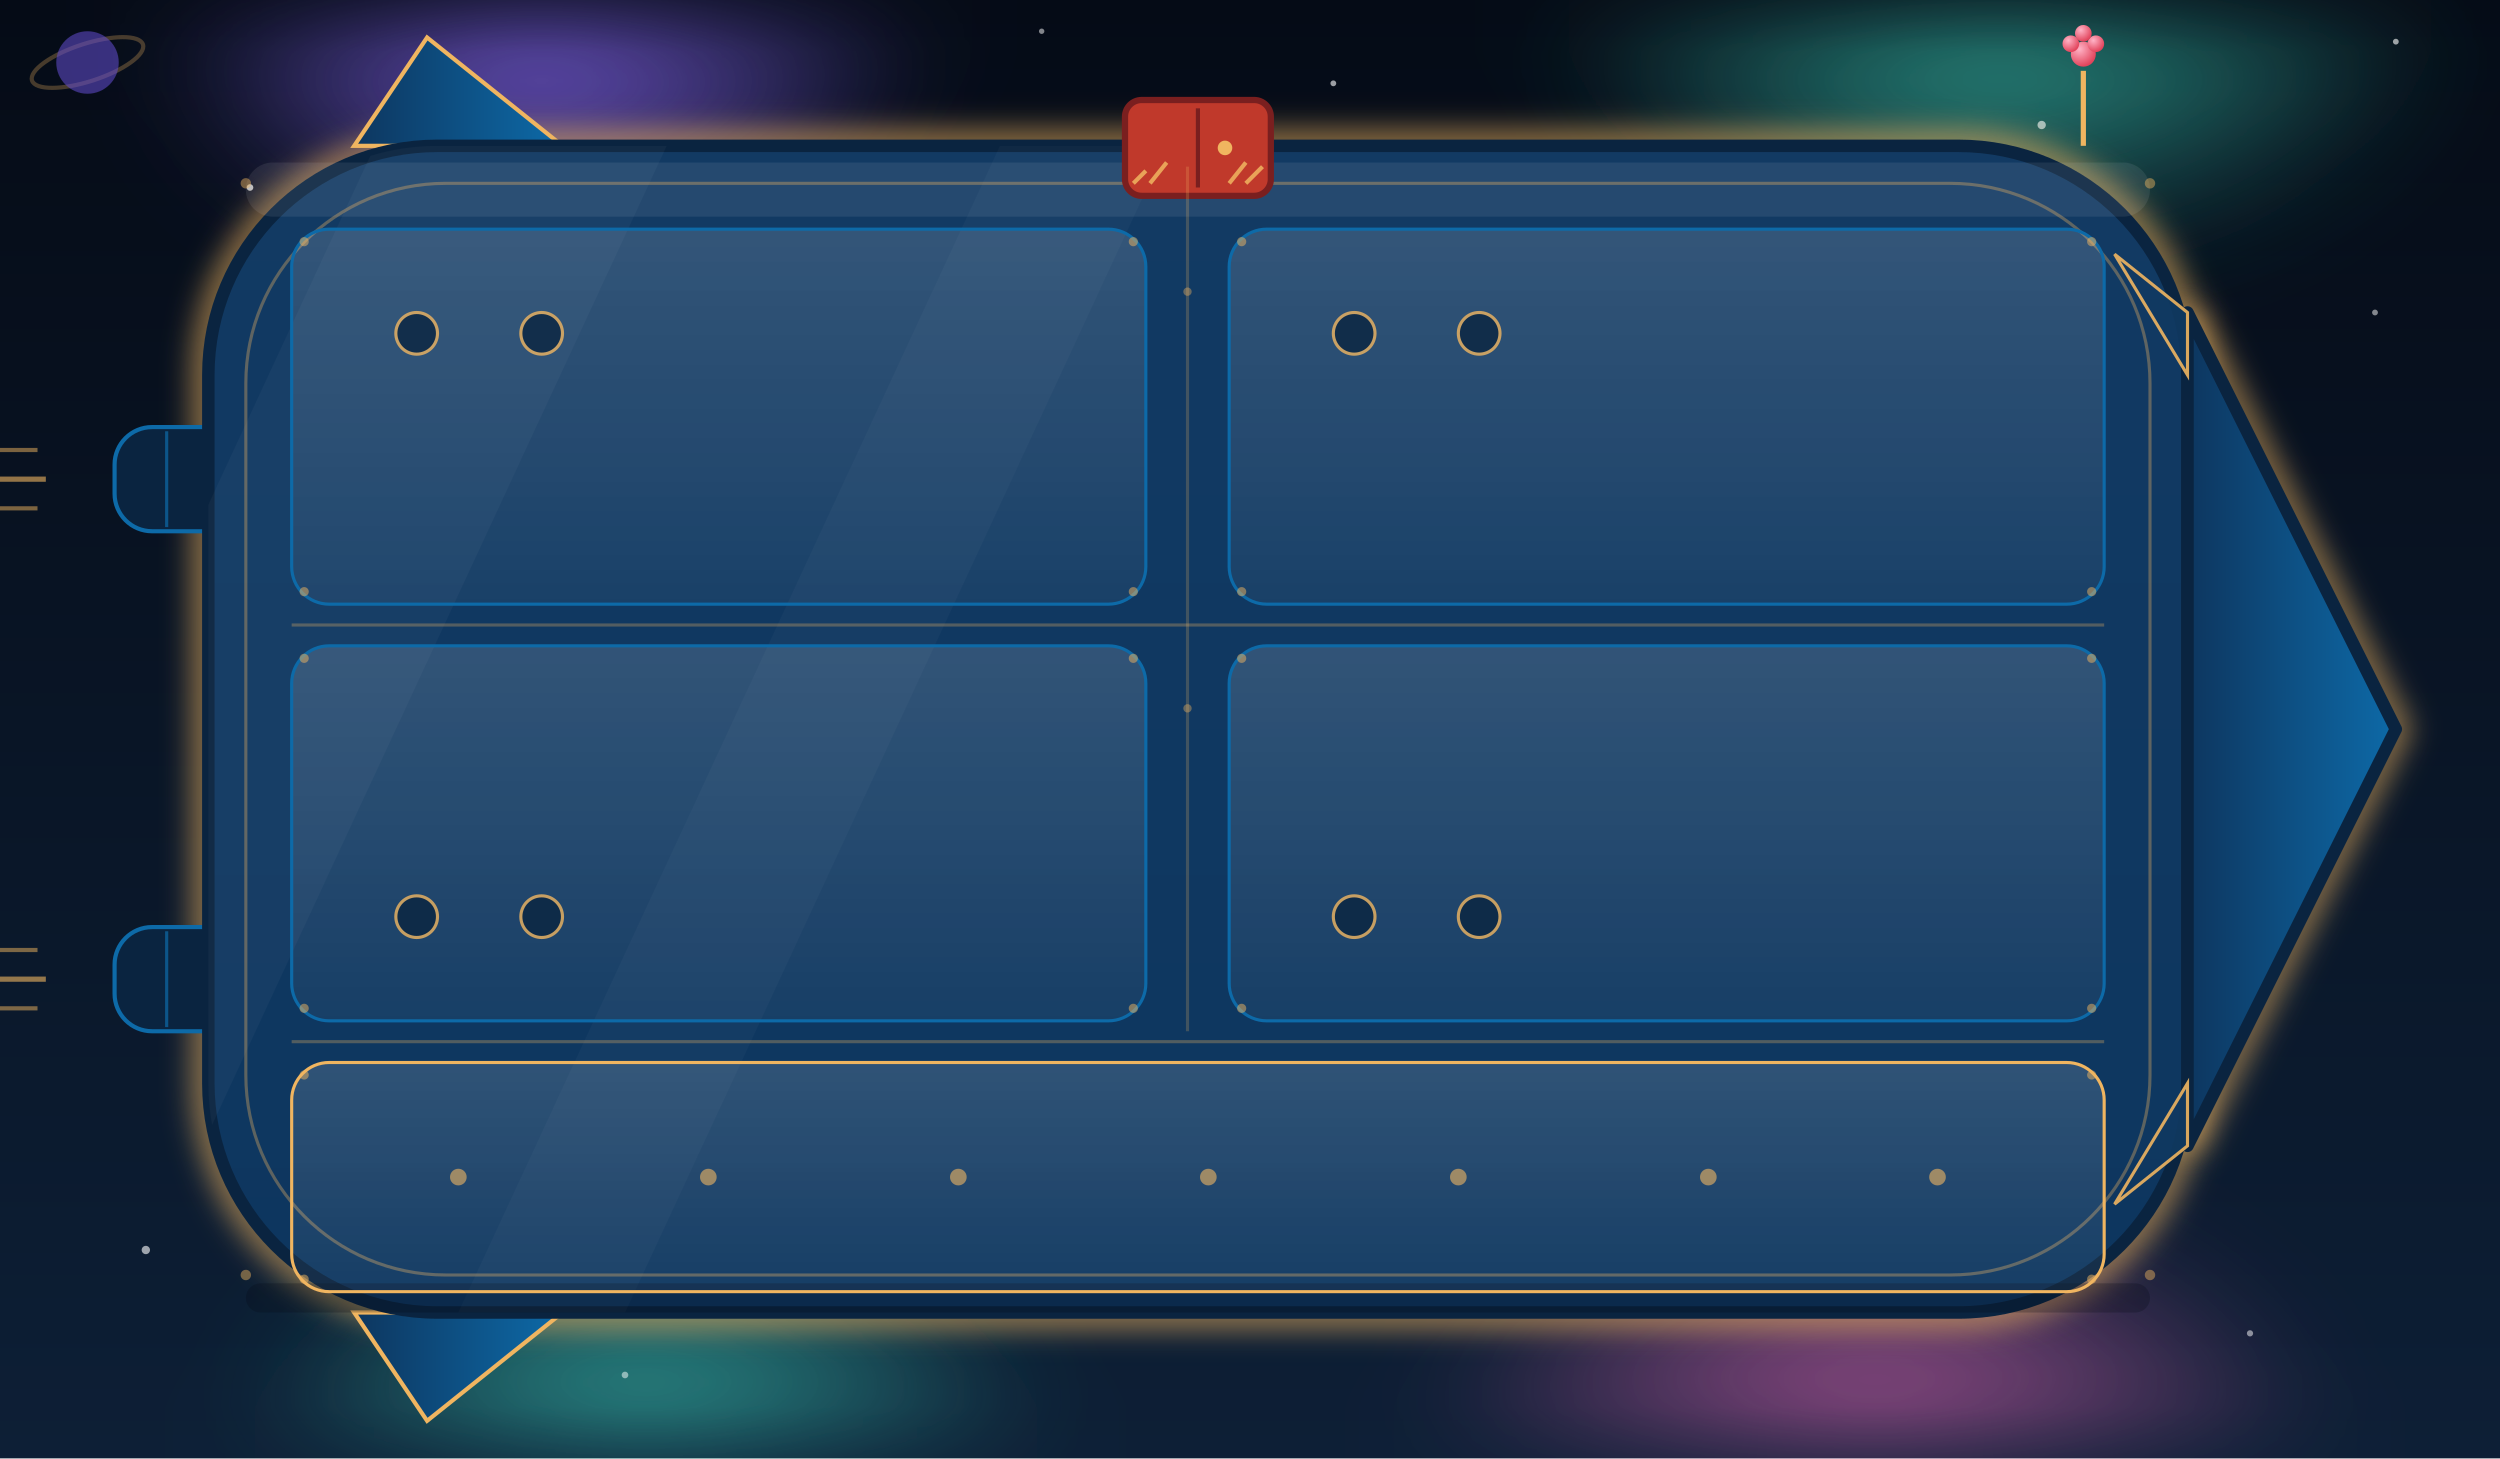
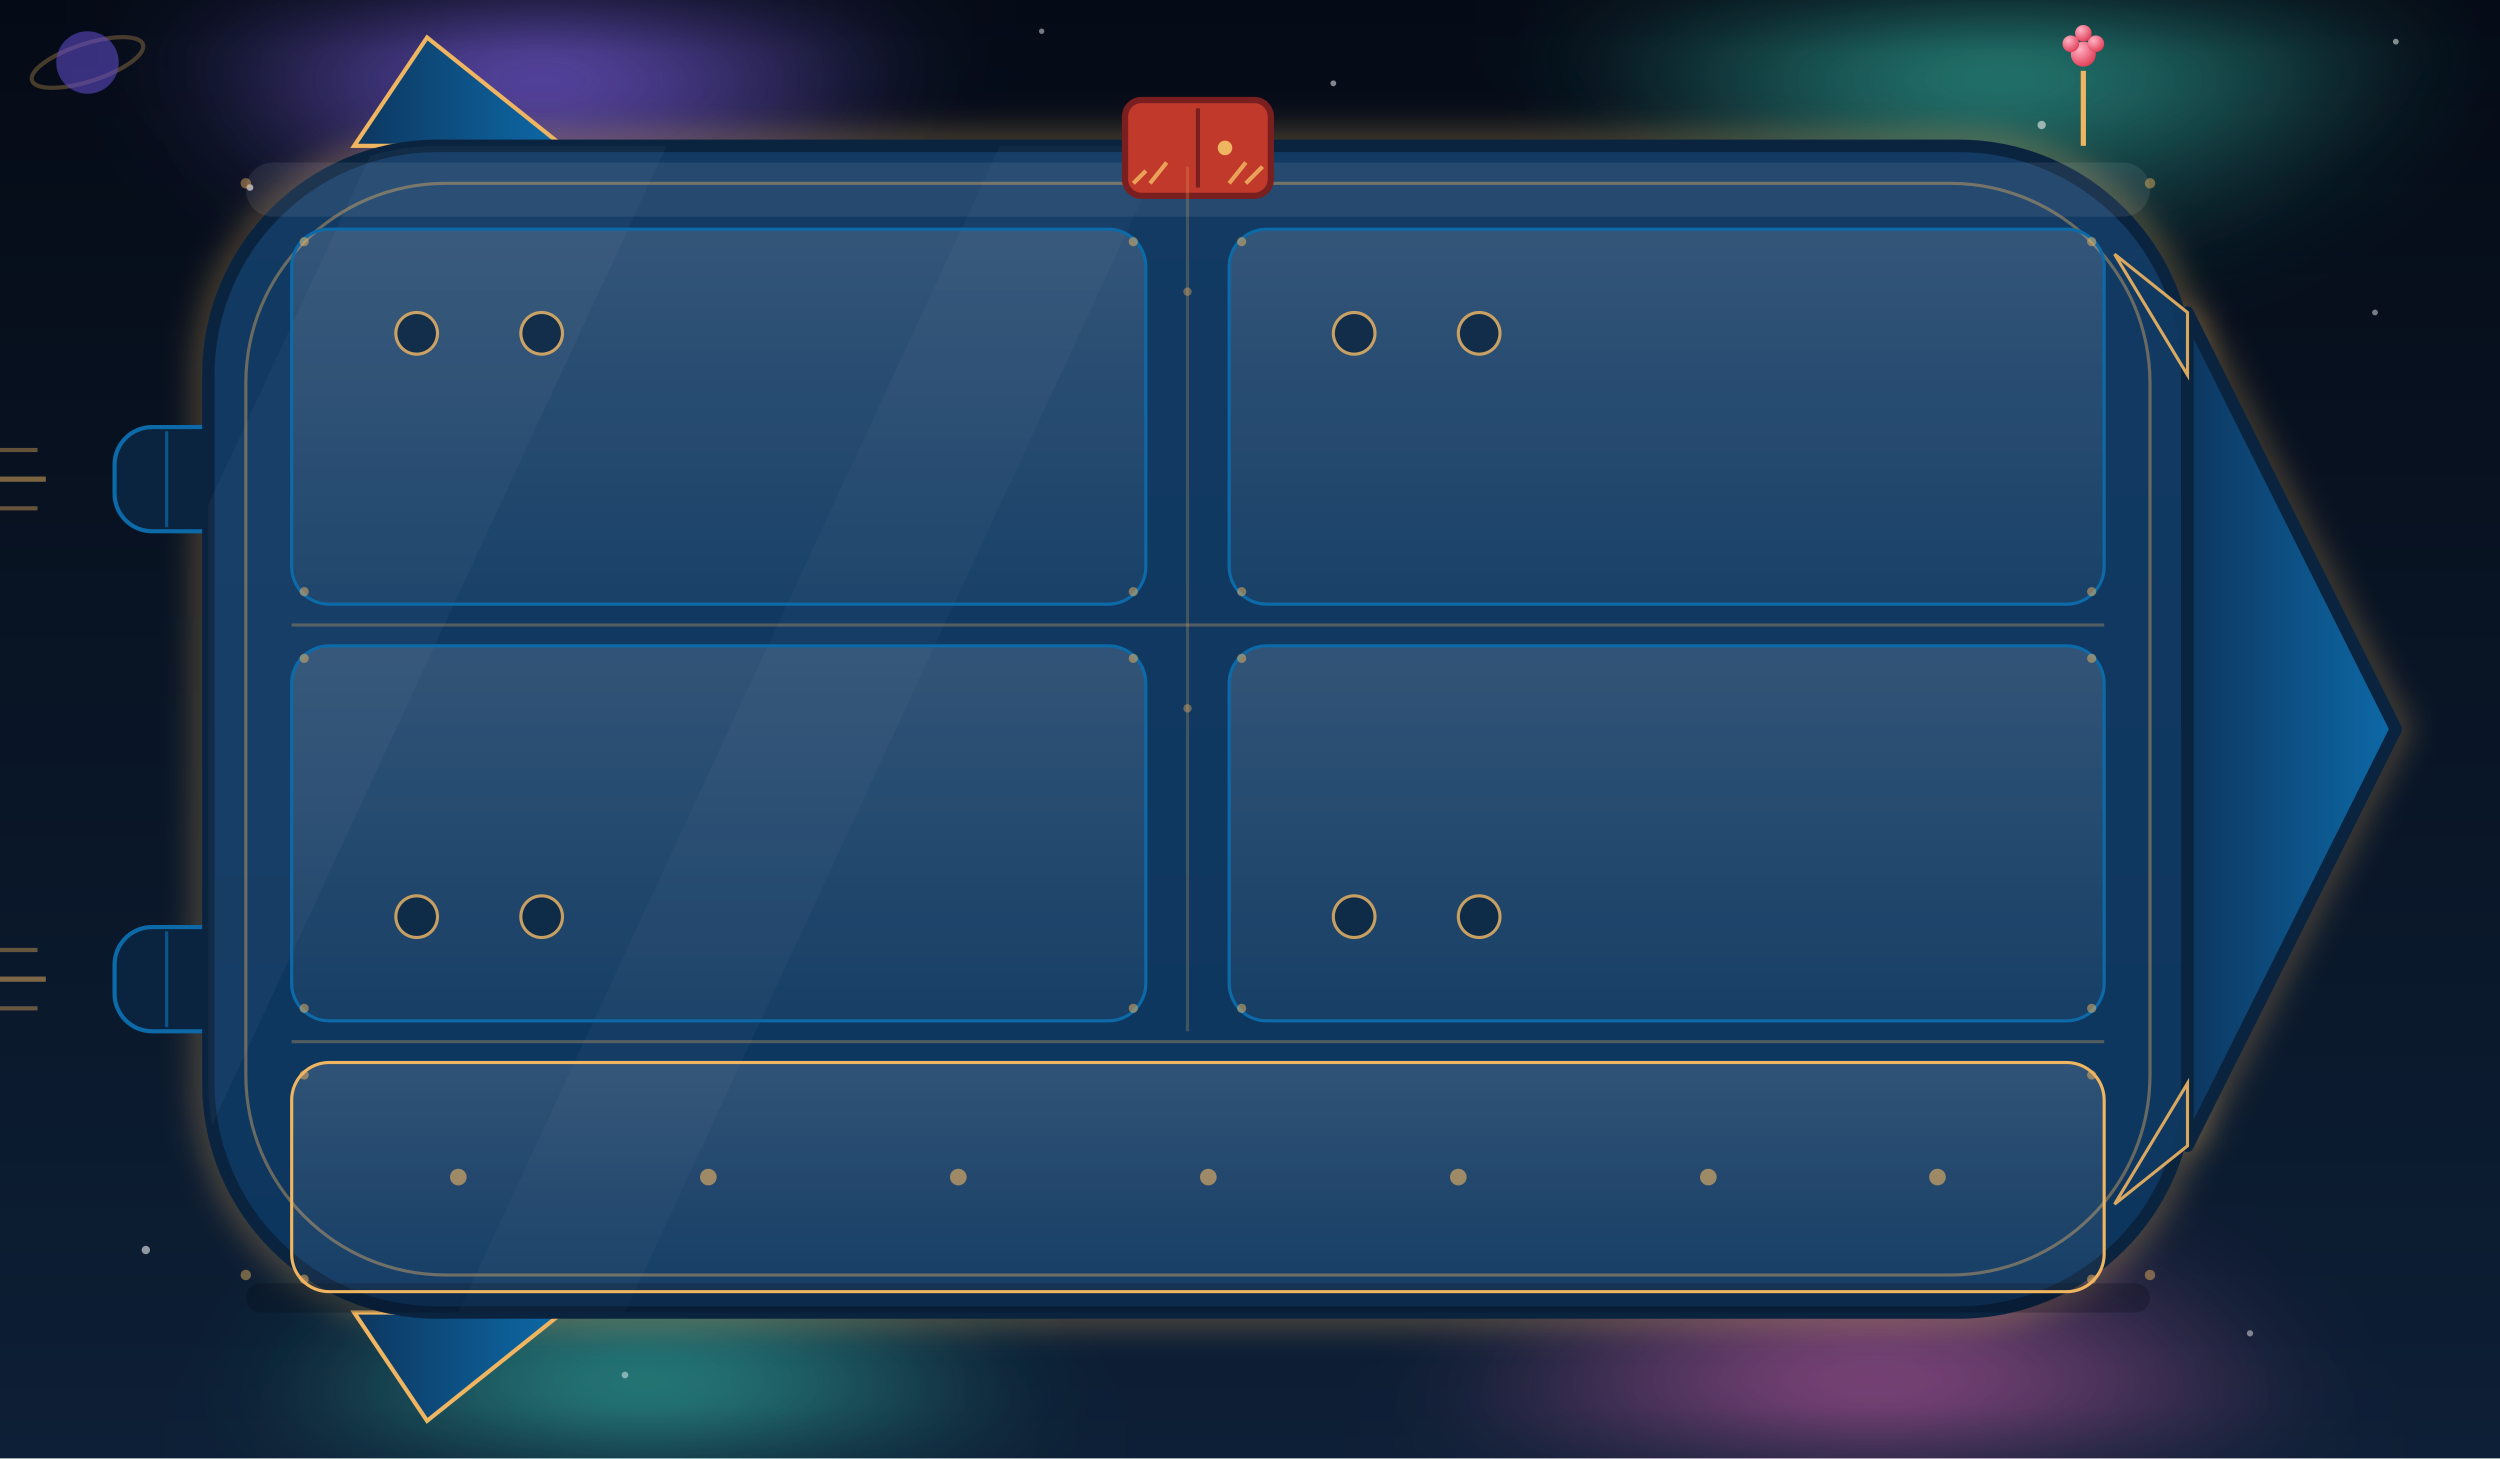
<svg xmlns="http://www.w3.org/2000/svg" viewBox="0 0 1200 700" role="img" aria-labelledby="shipTitle">
  <defs>
    <linearGradient id="bgSky" x1="0" y1="0" x2="0" y2="1">
      <stop offset="0%" stop-color="#050b16" />
      <stop offset="100%" stop-color="#0d1f36" />
    </linearGradient>
    <linearGradient id="hullFill" x1="0" y1="0" x2="0" y2="1">
      <stop offset="0%" stop-color="#123a63" />
      <stop offset="100%" stop-color="#0d365f" />
    </linearGradient>
    <linearGradient id="noseFill" x1="0" y1="0" x2="1" y2="0">
      <stop offset="0%" stop-color="#0d365f" />
      <stop offset="100%" stop-color="#0d6aa8" />
    </linearGradient>
    <linearGradient id="roomFillA" x1="0" y1="0" x2="0" y2="1">
      <stop offset="0%" stop-color="rgba(255,255,255,0.14)" />
      <stop offset="100%" stop-color="rgba(255,255,255,0.04)" />
    </linearGradient>
    <radialGradient id="nebulaPurple" cx="50%" cy="50%" r="50%">
      <stop offset="0%" stop-color="#8f6bff" stop-opacity="0.85" />
      <stop offset="60%" stop-color="#8f6bff" stop-opacity="0.35" />
      <stop offset="100%" stop-color="#8f6bff" stop-opacity="0" />
    </radialGradient>
    <radialGradient id="nebulaTeal" cx="50%" cy="50%" r="50%">
      <stop offset="0%" stop-color="#3fe0c5" stop-opacity="0.75" />
      <stop offset="60%" stop-color="#3fe0c5" stop-opacity="0.3" />
      <stop offset="100%" stop-color="#3fe0c5" stop-opacity="0" />
    </radialGradient>
    <radialGradient id="nebulaPink" cx="50%" cy="50%" r="50%">
      <stop offset="0%" stop-color="#ff6ec7" stop-opacity="0.7" />
      <stop offset="60%" stop-color="#ff6ec7" stop-opacity="0.28" />
      <stop offset="100%" stop-color="#ff6ec7" stop-opacity="0" />
    </radialGradient>
    <radialGradient id="pompomFill" cx="35%" cy="30%" r="70%">
      <stop offset="0%" stop-color="#ffb3c6" />
      <stop offset="100%" stop-color="#e2445c" />
    </radialGradient>
    <filter id="softBlur" x="-60%" y="-60%" width="220%" height="220%">
      <feGaussianBlur stdDeviation="26" />
    </filter>
    <filter id="rimBlur" x="-40%" y="-40%" width="180%" height="180%">
      <feGaussianBlur stdDeviation="7" />
    </filter>
    <clipPath id="hullClip">
      <rect x="100" y="70" width="950" height="560" rx="110" />
    </clipPath>
  </defs>
-   <style>
-     @keyframes twinkle {
-       0%, 100% { opacity: 0.25; }
-       50% { opacity: 0.9; }
-     }
-     @keyframes trimGlow {
-       0%, 100% { stroke-opacity: 0.25; }
-       50% { stroke-opacity: 0.6; }
-     }
-     @keyframes portholeFlicker {
-       0%, 40%, 100% { opacity: 0.55; }
-       20% { opacity: 1; }
-     }
-     @keyframes discoChase {
-       0%, 100% { fill: #f0b560; opacity: 0.45; transform: scale(1); }
-       50% { fill: #ff6ec7; opacity: 1; transform: scale(1.4); }
-     }
-     @keyframes antennaBob {
-       0%, 100% { transform: rotate(-4deg); }
-       50% { transform: rotate(4deg); }
-     }
-     @keyframes rimPulse {
-       0%, 100% { stroke-opacity: 0.18; }
-       50% { stroke-opacity: 0.4; }
-     }
- 
-     .star { animation: twinkle 3.6s ease-in-out infinite; transform-box: fill-box; transform-origin: center; }
-     .hull-trim { animation: trimGlow 4s ease-in-out infinite; }
-     .porthole { animation: portholeFlicker 5s ease-in-out infinite; transform-box: fill-box; transform-origin: center; }
-     .dance-light { animation: discoChase 1.6s ease-in-out infinite; transform-box: fill-box; transform-origin: center; }
-     .thrust-streak { animation: twinkle 1.8s ease-in-out infinite; }
-     .antenna { animation: antennaBob 3.2s ease-in-out infinite; transform-origin: 1000px 68px; }
-     .rim-glow { animation: rimPulse 4s ease-in-out infinite; }
- 
-     @media (prefers-reduced-motion: reduce) {
-       .star, .hull-trim, .porthole, .dance-light,
-       .thrust-streak, .antenna, .rim-glow {
-         animation: none;
-       }
-     }
-   </style>
  <rect x="0" y="0" width="1200" height="700" fill="url(#bgSky)" />
  <ellipse cx="260" cy="10" rx="190" ry="120" fill="url(#nebulaPurple)" filter="url(#softBlur)" />
  <ellipse cx="960" cy="0" rx="220" ry="130" fill="url(#nebulaTeal)" filter="url(#softBlur)" />
  <ellipse cx="310" cy="700" rx="200" ry="120" fill="url(#nebulaTeal)" filter="url(#softBlur)" />
  <ellipse cx="900" cy="700" rx="220" ry="130" fill="url(#nebulaPink)" filter="url(#softBlur)" />
  <g opacity="0.8">
    <ellipse cx="42" cy="30" rx="28" ry="9" fill="none" stroke="#f0b560" stroke-width="2" opacity="0.35" transform="rotate(-18 42 30)" />
    <circle cx="42" cy="30" r="15" fill="#7a5cff" opacity="0.55" />
  </g>
-   <circle class="star" cx="120" cy="90" r="1.6" fill="#fff" opacity="0.7" style="animation-delay: 0s;" />
-   <circle class="star" cx="980" cy="60" r="2" fill="#fff" opacity="0.6" style="animation-delay: 0.6s;" />
-   <circle class="star" cx="1080" cy="640" r="1.5" fill="#fff" opacity="0.5" style="animation-delay: 1.2s;" />
-   <circle class="star" cx="70" cy="600" r="2" fill="#fff" opacity="0.6" style="animation-delay: 1.8s;" />
-   <circle class="star" cx="640" cy="40" r="1.4" fill="#fff" opacity="0.6" style="animation-delay: 2.4s;" />
-   <circle class="star" cx="300" cy="660" r="1.6" fill="#fff" opacity="0.5" style="animation-delay: 0.9s;" />
-   <circle class="star" cx="1140" cy="150" r="1.4" fill="#fff" opacity="0.5" style="animation-delay: 1.5s;" />
-   <circle class="star" cx="200" cy="30" r="1.2" fill="#fff" opacity="0.5" style="animation-delay: 2.1s;" />
-   <circle class="star" cx="500" cy="15" r="1.3" fill="#fff" opacity="0.5" style="animation-delay: 1s;" />
-   <circle class="star" cx="1150" cy="20" r="1.4" fill="#fff" opacity="0.6" style="animation-delay: 1.9s;" />
-   <rect class="rim-glow" x="100" y="70" width="950" height="560" rx="110" fill="none" stroke="#f0b560" stroke-width="16" opacity="0.6" filter="url(#rimBlur)" />
-   <polygon class="rim-glow" points="1050,150 1150,350 1050,550" fill="none" stroke="#f0b560" stroke-width="14" opacity="0.6" filter="url(#rimBlur)" />
-   <line class="thrust-streak" x1="-15" y1="216" x2="18" y2="216" stroke="#f0b560" stroke-width="2" opacity="0.5" style="animation-delay: 0s;" />
-   <line class="thrust-streak" x1="-20" y1="230" x2="22" y2="230" stroke="#f0b560" stroke-width="2.5" opacity="0.6" style="animation-delay: 0.4s;" />
-   <line class="thrust-streak" x1="-15" y1="244" x2="18" y2="244" stroke="#f0b560" stroke-width="2" opacity="0.5" style="animation-delay: 0.8s;" />
-   <line class="thrust-streak" x1="-15" y1="456" x2="18" y2="456" stroke="#f0b560" stroke-width="2" opacity="0.5" style="animation-delay: 0.2s;" />
-   <line class="thrust-streak" x1="-20" y1="470" x2="22" y2="470" stroke="#f0b560" stroke-width="2.5" opacity="0.6" style="animation-delay: 0.6s;" />
-   <line class="thrust-streak" x1="-15" y1="484" x2="18" y2="484" stroke="#f0b560" stroke-width="2" opacity="0.5" style="animation-delay: 1s;" />
+   <circle cx="120" cy="90" r="1.6" fill="#fff" opacity="0.6" />
+   <circle cx="980" cy="60" r="2" fill="#fff" opacity="0.55" />
+   <circle cx="1080" cy="640" r="1.5" fill="#fff" opacity="0.45" />
+   <circle cx="70" cy="600" r="2" fill="#fff" opacity="0.55" />
+   <circle cx="640" cy="40" r="1.4" fill="#fff" opacity="0.5" />
+   <circle cx="300" cy="660" r="1.6" fill="#fff" opacity="0.45" />
+   <circle cx="1140" cy="150" r="1.4" fill="#fff" opacity="0.45" />
+   <circle cx="200" cy="30" r="1.2" fill="#fff" opacity="0.45" />
+   <circle cx="500" cy="15" r="1.3" fill="#fff" opacity="0.45" />
+   <circle cx="1150" cy="20" r="1.4" fill="#fff" opacity="0.5" />
+   <rect x="100" y="70" width="950" height="560" rx="110" fill="none" stroke="#f0b560" stroke-width="16" opacity="0.28" filter="url(#rimBlur)" />
+   <polygon points="1050,150 1150,350 1050,550" fill="none" stroke="#f0b560" stroke-width="14" opacity="0.28" filter="url(#rimBlur)" />
+   <line x1="-15" y1="216" x2="18" y2="216" stroke="#f0b560" stroke-width="2" opacity="0.4" />
+   <line x1="-20" y1="230" x2="22" y2="230" stroke="#f0b560" stroke-width="2.5" opacity="0.5" />
+   <line x1="-15" y1="244" x2="18" y2="244" stroke="#f0b560" stroke-width="2" opacity="0.4" />
+   <line x1="-15" y1="456" x2="18" y2="456" stroke="#f0b560" stroke-width="2" opacity="0.4" />
+   <line x1="-20" y1="470" x2="22" y2="470" stroke="#f0b560" stroke-width="2.5" opacity="0.5" />
+   <line x1="-15" y1="484" x2="18" y2="484" stroke="#f0b560" stroke-width="2" opacity="0.4" />
  <rect x="55" y="205" width="75" height="50" rx="18" fill="#0a2440" stroke="#0d6aa8" stroke-width="2" />
  <rect x="55" y="445" width="75" height="50" rx="18" fill="#0a2440" stroke="#0d6aa8" stroke-width="2" />
  <line x1="80" y1="207" x2="80" y2="253" stroke="#0d6aa8" stroke-width="1.5" opacity="0.7" />
  <line x1="105" y1="207" x2="105" y2="253" stroke="#0d6aa8" stroke-width="1.5" opacity="0.7" />
  <line x1="80" y1="447" x2="80" y2="493" stroke="#0d6aa8" stroke-width="1.5" opacity="0.7" />
  <line x1="105" y1="447" x2="105" y2="493" stroke="#0d6aa8" stroke-width="1.5" opacity="0.7" />
  <polygon points="170,70 270,70 205,18" fill="url(#noseFill)" stroke="#f0b560" stroke-width="2" />
  <polygon points="170,630 270,630 205,682" fill="url(#noseFill)" stroke="#f0b560" stroke-width="2" />
  <rect x="100" y="70" width="950" height="560" rx="110" fill="url(#hullFill)" stroke="#0a2440" stroke-width="6" />
  <g clip-path="url(#hullClip)" opacity="0.5">
    <polygon points="180,70 320,70 60,630 -80,630" fill="#ffffff" opacity="0.06" />
    <polygon points="480,70 560,70 300,630 220,630" fill="#ffffff" opacity="0.05" />
  </g>
  <rect x="118" y="78" width="914" height="26" rx="13" fill="#ffffff" opacity="0.08" />
  <rect x="118" y="616" width="914" height="14" rx="7" fill="#020814" opacity="0.25" />
  <polygon points="1050,150 1150,350 1050,550" fill="url(#noseFill)" stroke="#0a2440" stroke-width="6" stroke-linejoin="round" />
  <polygon points="1050,150 1015,122 1050,180" fill="url(#hullFill)" stroke="#f0b560" stroke-width="1.5" opacity="0.9" />
  <polygon points="1050,550 1015,578 1050,520" fill="url(#hullFill)" stroke="#f0b560" stroke-width="1.5" opacity="0.9" />
-   <g class="antenna">
+   <g>
    <line x1="1000" y1="70" x2="1000" y2="34" stroke="#f0b560" stroke-width="2.5" />
    <circle cx="1000" cy="26" r="6" fill="url(#pompomFill)" />
    <circle cx="994" cy="21" r="4" fill="url(#pompomFill)" />
    <circle cx="1006" cy="21" r="4" fill="url(#pompomFill)" />
    <circle cx="1000" cy="16" r="4" fill="url(#pompomFill)" />
  </g>
-   <rect class="hull-trim" x="118" y="88" width="914" height="524" rx="96" fill="none" stroke="#f0b560" stroke-width="1.5" opacity="0.35" />
+   <rect x="118" y="88" width="914" height="524" rx="96" fill="none" stroke="#f0b560" stroke-width="1.5" opacity="0.4" />
  <g fill="#f0b560" opacity="0.45">
    <circle cx="118" cy="88" r="2.5" />
    <circle cx="1032" cy="88" r="2.5" />
    <circle cx="118" cy="612" r="2.5" />
    <circle cx="1032" cy="612" r="2.5" />
  </g>
  <rect x="540" y="48" width="70" height="46" rx="8" fill="#c0392b" stroke="#7a1f1f" stroke-width="3" />
  <line x1="575" y1="52" x2="575" y2="90" stroke="#7a1f1f" stroke-width="2" />
  <g opacity="0.85">
    <line x1="544" y1="88" x2="550" y2="82" stroke="#f0b560" stroke-width="2" />
    <line x1="552" y1="88" x2="560" y2="78" stroke="#f0b560" stroke-width="2" />
    <line x1="590" y1="88" x2="598" y2="78" stroke="#f0b560" stroke-width="2" />
    <line x1="598" y1="88" x2="606" y2="80" stroke="#f0b560" stroke-width="2" />
  </g>
-   <circle class="porthole" cx="588" cy="71" r="3.5" fill="#f0b560" style="animation-delay: 0.5s;" />
+   <circle cx="588" cy="71" r="3.5" fill="#f0b560" />
  <line x1="140" y1="300" x2="1010" y2="300" stroke="#f0b560" stroke-width="1.5" opacity="0.3" />
  <line x1="140" y1="500" x2="1010" y2="500" stroke="#f0b560" stroke-width="1.5" opacity="0.3" />
  <line x1="570" y1="80" x2="570" y2="495" stroke="#f0b560" stroke-width="1.5" opacity="0.22" />
  <circle cx="570" cy="140" r="2" fill="#f0b560" opacity="0.4" />
  <circle cx="570" cy="340" r="2" fill="#f0b560" opacity="0.4" />
  <rect x="140" y="110" width="410" height="180" rx="18" fill="url(#roomFillA)" stroke="#0d6aa8" stroke-width="1.5" />
  <rect x="590" y="110" width="420" height="180" rx="18" fill="url(#roomFillA)" stroke="#0d6aa8" stroke-width="1.5" />
  <rect x="140" y="310" width="410" height="180" rx="18" fill="url(#roomFillA)" stroke="#0d6aa8" stroke-width="1.5" />
  <rect x="590" y="310" width="420" height="180" rx="18" fill="url(#roomFillA)" stroke="#0d6aa8" stroke-width="1.5" />
  <rect x="140" y="510" width="870" height="110" rx="18" fill="url(#roomFillA)" stroke="#f0b560" stroke-width="1.5" />
  <g fill="#f0b560" opacity="0.5">
    <circle cx="146" cy="116" r="2.2" />
    <circle cx="544" cy="116" r="2.2" />
    <circle cx="146" cy="284" r="2.2" />
    <circle cx="544" cy="284" r="2.2" />
    <circle cx="596" cy="116" r="2.2" />
    <circle cx="1004" cy="116" r="2.2" />
    <circle cx="596" cy="284" r="2.2" />
    <circle cx="1004" cy="284" r="2.2" />
    <circle cx="146" cy="316" r="2.2" />
    <circle cx="544" cy="316" r="2.2" />
    <circle cx="146" cy="484" r="2.2" />
    <circle cx="544" cy="484" r="2.2" />
    <circle cx="596" cy="316" r="2.2" />
    <circle cx="1004" cy="316" r="2.2" />
    <circle cx="596" cy="484" r="2.2" />
    <circle cx="1004" cy="484" r="2.2" />
    <circle cx="146" cy="516" r="2.2" />
    <circle cx="1004" cy="516" r="2.2" />
    <circle cx="146" cy="614" r="2.2" />
    <circle cx="1004" cy="614" r="2.2" />
  </g>
  <g fill="#0a2440" stroke="#f0b560" stroke-width="1.5" opacity="0.8">
-     <circle class="porthole" cx="200" cy="160" r="10" style="animation-delay: 0s;" />
-     <circle class="porthole" cx="260" cy="160" r="10" style="animation-delay: 0.8s;" />
-     <circle class="porthole" cx="650" cy="160" r="10" style="animation-delay: 1.6s;" />
-     <circle class="porthole" cx="710" cy="160" r="10" style="animation-delay: 2.4s;" />
-     <circle class="porthole" cx="200" cy="440" r="10" style="animation-delay: 3.2s;" />
-     <circle class="porthole" cx="260" cy="440" r="10" style="animation-delay: 0.4s;" />
-     <circle class="porthole" cx="650" cy="440" r="10" style="animation-delay: 1.2s;" />
-     <circle class="porthole" cx="710" cy="440" r="10" style="animation-delay: 2s;" />
+     <circle cx="200" cy="160" r="10" />
+     <circle cx="260" cy="160" r="10" />
+     <circle cx="650" cy="160" r="10" />
+     <circle cx="710" cy="160" r="10" />
+     <circle cx="200" cy="440" r="10" />
+     <circle cx="260" cy="440" r="10" />
+     <circle cx="650" cy="440" r="10" />
+     <circle cx="710" cy="440" r="10" />
  </g>
  <g fill="#f0b560" opacity="0.6">
-     <circle class="dance-light" cx="220" cy="565" r="4" style="animation-delay: 0s;" />
-     <circle class="dance-light" cx="340" cy="565" r="4" style="animation-delay: 0.16s;" />
-     <circle class="dance-light" cx="460" cy="565" r="4" style="animation-delay: 0.32s;" />
-     <circle class="dance-light" cx="580" cy="565" r="4" style="animation-delay: 0.48s;" />
-     <circle class="dance-light" cx="700" cy="565" r="4" style="animation-delay: 0.64s;" />
-     <circle class="dance-light" cx="820" cy="565" r="4" style="animation-delay: 0.8s;" />
-     <circle class="dance-light" cx="930" cy="565" r="4" style="animation-delay: 0.96s;" />
+     <circle cx="220" cy="565" r="4" />
+     <circle cx="340" cy="565" r="4" />
+     <circle cx="460" cy="565" r="4" />
+     <circle cx="580" cy="565" r="4" />
+     <circle cx="700" cy="565" r="4" />
+     <circle cx="820" cy="565" r="4" />
+     <circle cx="930" cy="565" r="4" />
  </g>
</svg>
